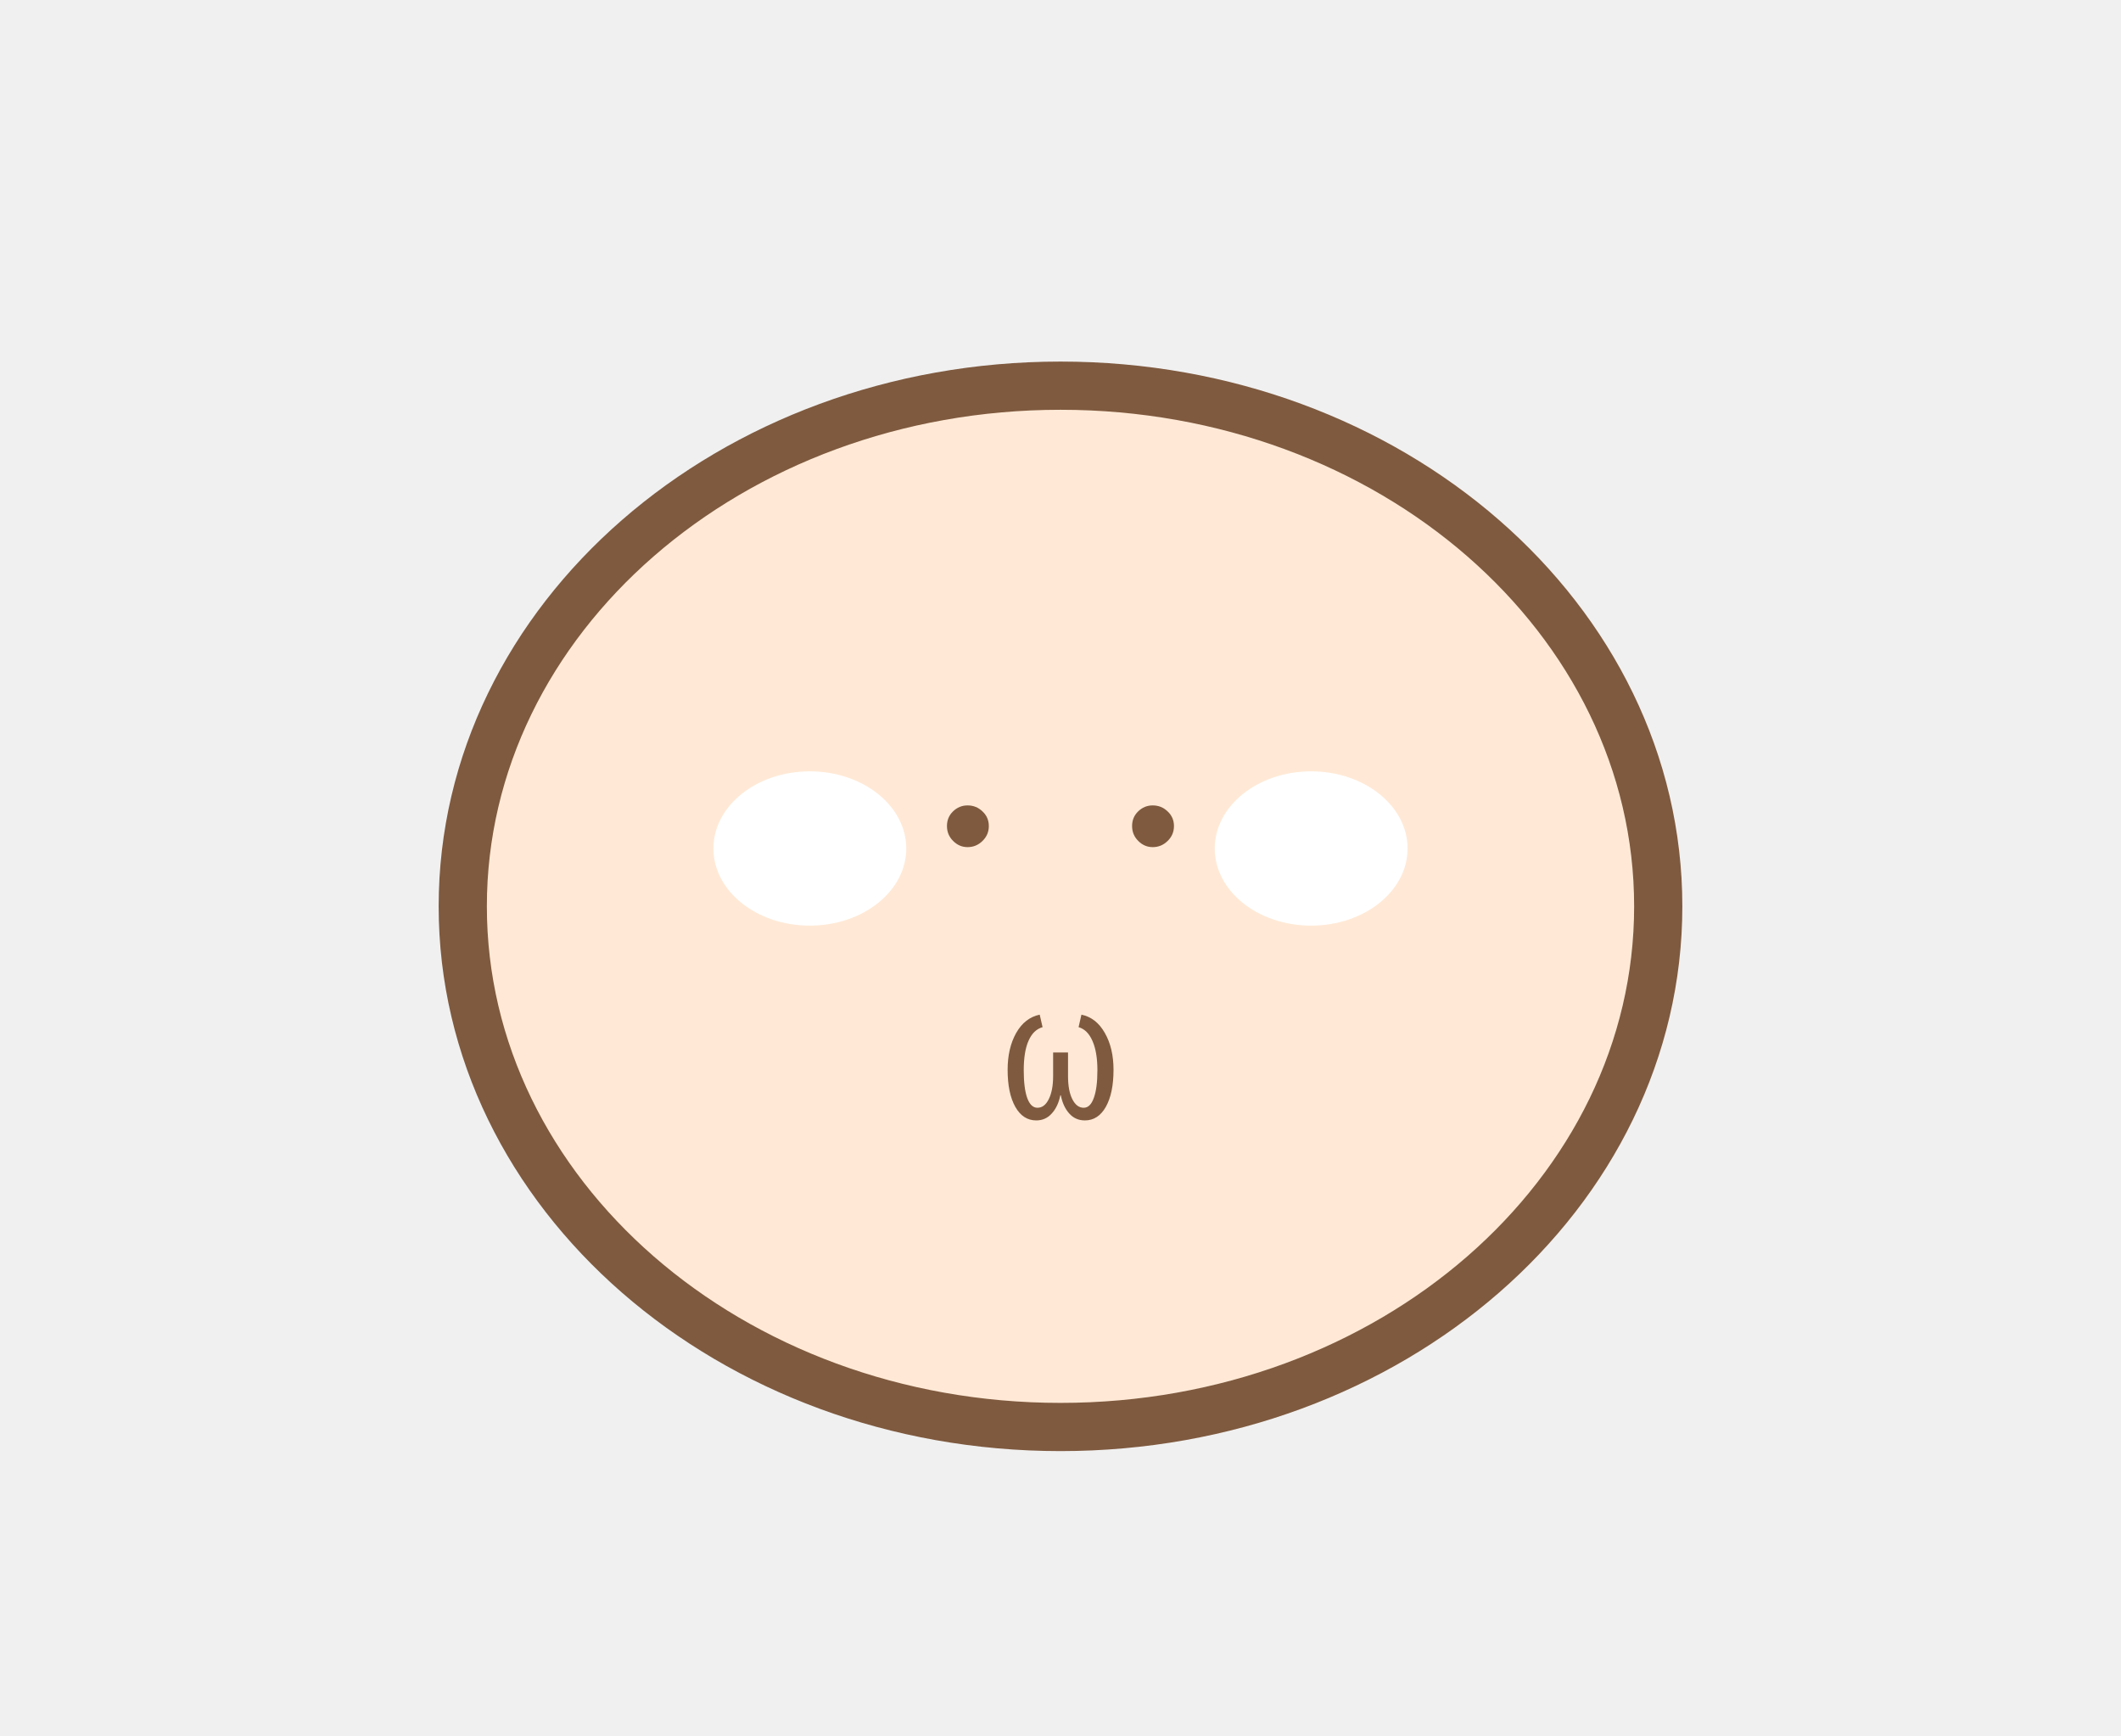
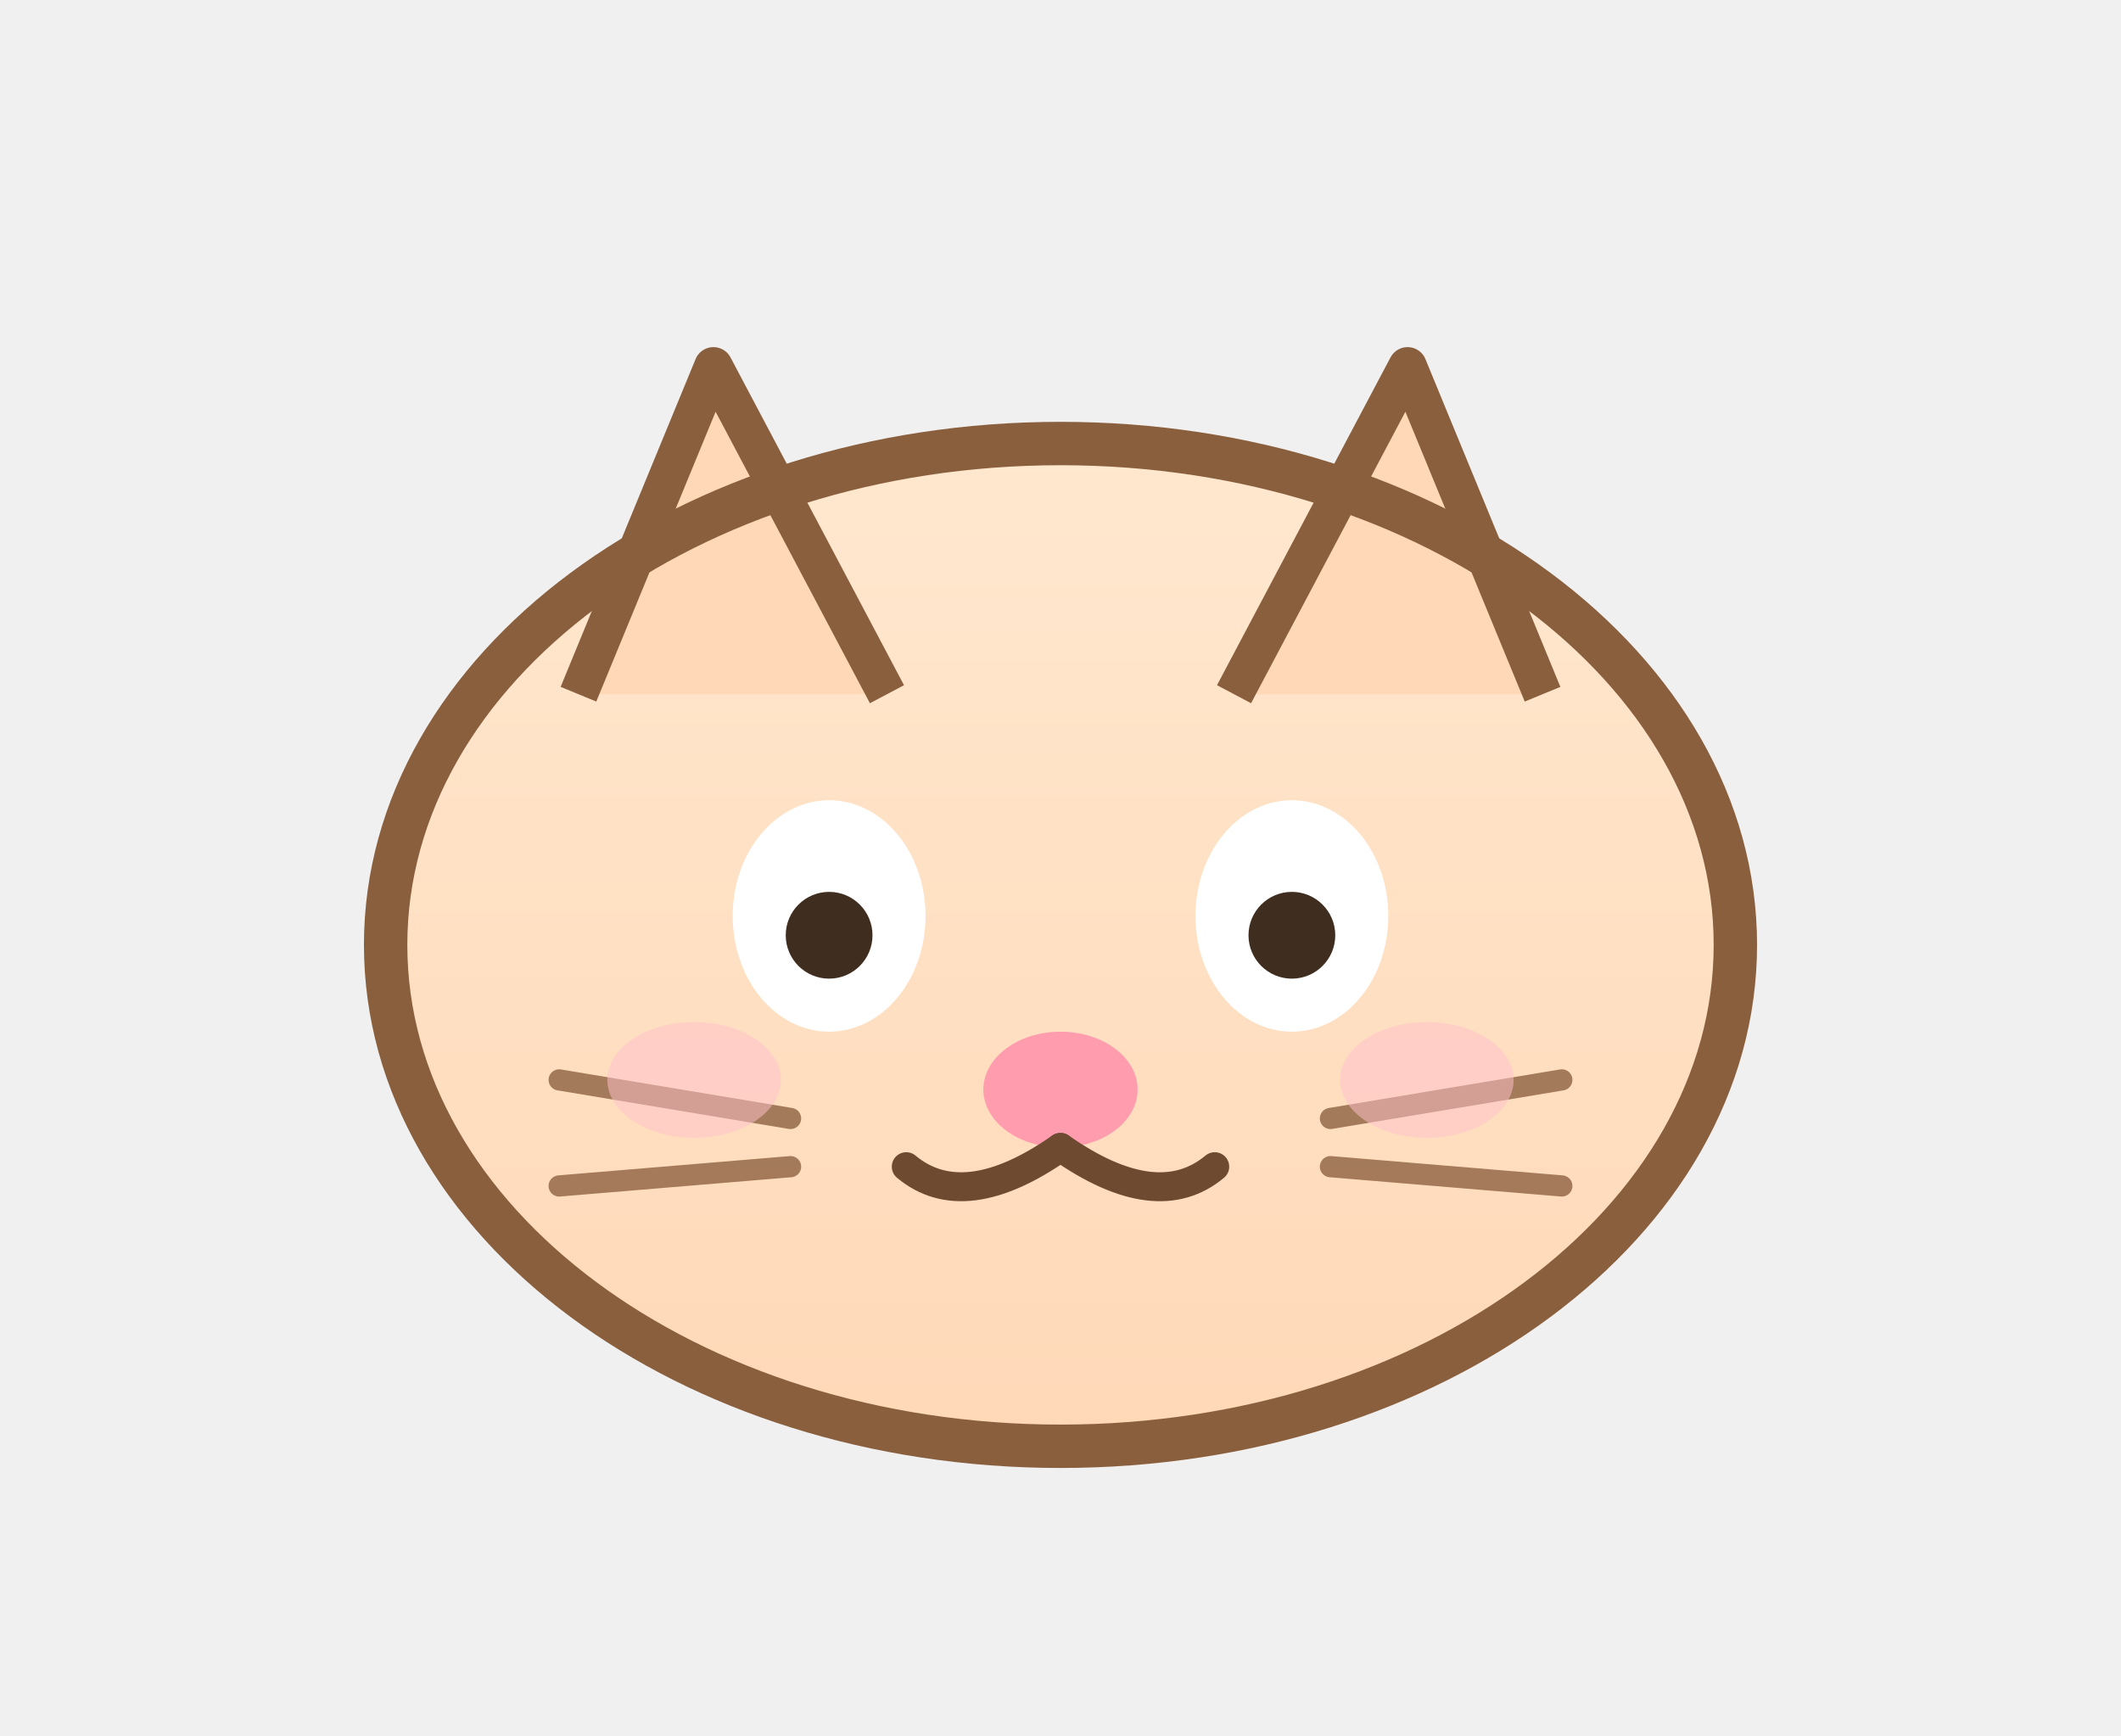
<svg xmlns="http://www.w3.org/2000/svg" width="220" height="180" viewBox="0 0 220 180">
+   <defs>
+     <linearGradient id="fur" x1="0" x2="0" y1="0" y2="1">
+       <stop offset="0%" stop-color="#ffe8cf" />
+       <stop offset="100%" stop-color="#ffd8b7" />
+     </linearGradient>
+   </defs>
  <rect width="220" height="180" fill="transparent" />
-   <ellipse cx="110" cy="94" rx="62" ry="54" fill="#ffe9d6" stroke="#7f5a3f" stroke-width="5" />
-   <ellipse cx="84" cy="88" rx="10" ry="8" fill="#fff" />
-   <ellipse cx="136" cy="88" rx="10" ry="8" fill="#fff" />
-   <text x="110" y="91" font-size="16" text-anchor="middle" fill="#7f5a3f" font-family="Courier New">•  •</text>
-   <text x="110" y="116" font-size="20" text-anchor="middle" fill="#7f5a3f" font-family="Courier New">ω</text>
-   <text x="160" y="52" font-size="18" text-anchor="middle" fill="#7f5a3f" font-family="Courier New" />
+   <ellipse cx="110" cy="98" rx="70" ry="52" fill="url(#fur)" />
+   <path d="M60 72 L74 38 L92 72" fill="#ffd8b7" stroke="#8a5f3d" stroke-width="4" stroke-linejoin="round" />
+   <path d="M128 72 L146 38 L160 72" fill="#ffd8b7" stroke="#8a5f3d" stroke-width="4" stroke-linejoin="round" />
+   <ellipse cx="110" cy="98" rx="70" ry="52" fill="none" stroke="#8a5f3d" stroke-width="4.5" />
+   <ellipse cx="86" cy="95" rx="10" ry="12" fill="#fff" />
+   <ellipse cx="134" cy="95" rx="10" ry="12" fill="#fff" />
+   <circle cx="86" cy="97" r="4.5" fill="#3f2d20" />
+   <circle cx="134" cy="97" r="4.5" fill="#3f2d20" />
+   <ellipse cx="110" cy="113" rx="8" ry="6" fill="#ff9cae" />
+   <path d="M110 119 Q100 126 94 121" stroke="#6e4a31" stroke-width="3" fill="none" stroke-linecap="round" />
+   <path d="M110 119 Q120 126 126 121" stroke="#6e4a31" stroke-width="3" fill="none" stroke-linecap="round" />
+   <path d="M82 116 L58 112 M82 121 L58 123 M138 116 L162 112 M138 121 L162 123" stroke="#8a5f3d" stroke-width="2.2" stroke-linecap="round" opacity="0.78" />
+   <ellipse cx="72" cy="112" rx="9" ry="6" fill="#ffc0cb" opacity="0.52" />
+   <ellipse cx="148" cy="112" rx="9" ry="6" fill="#ffc0cb" opacity="0.52" />
</svg>
